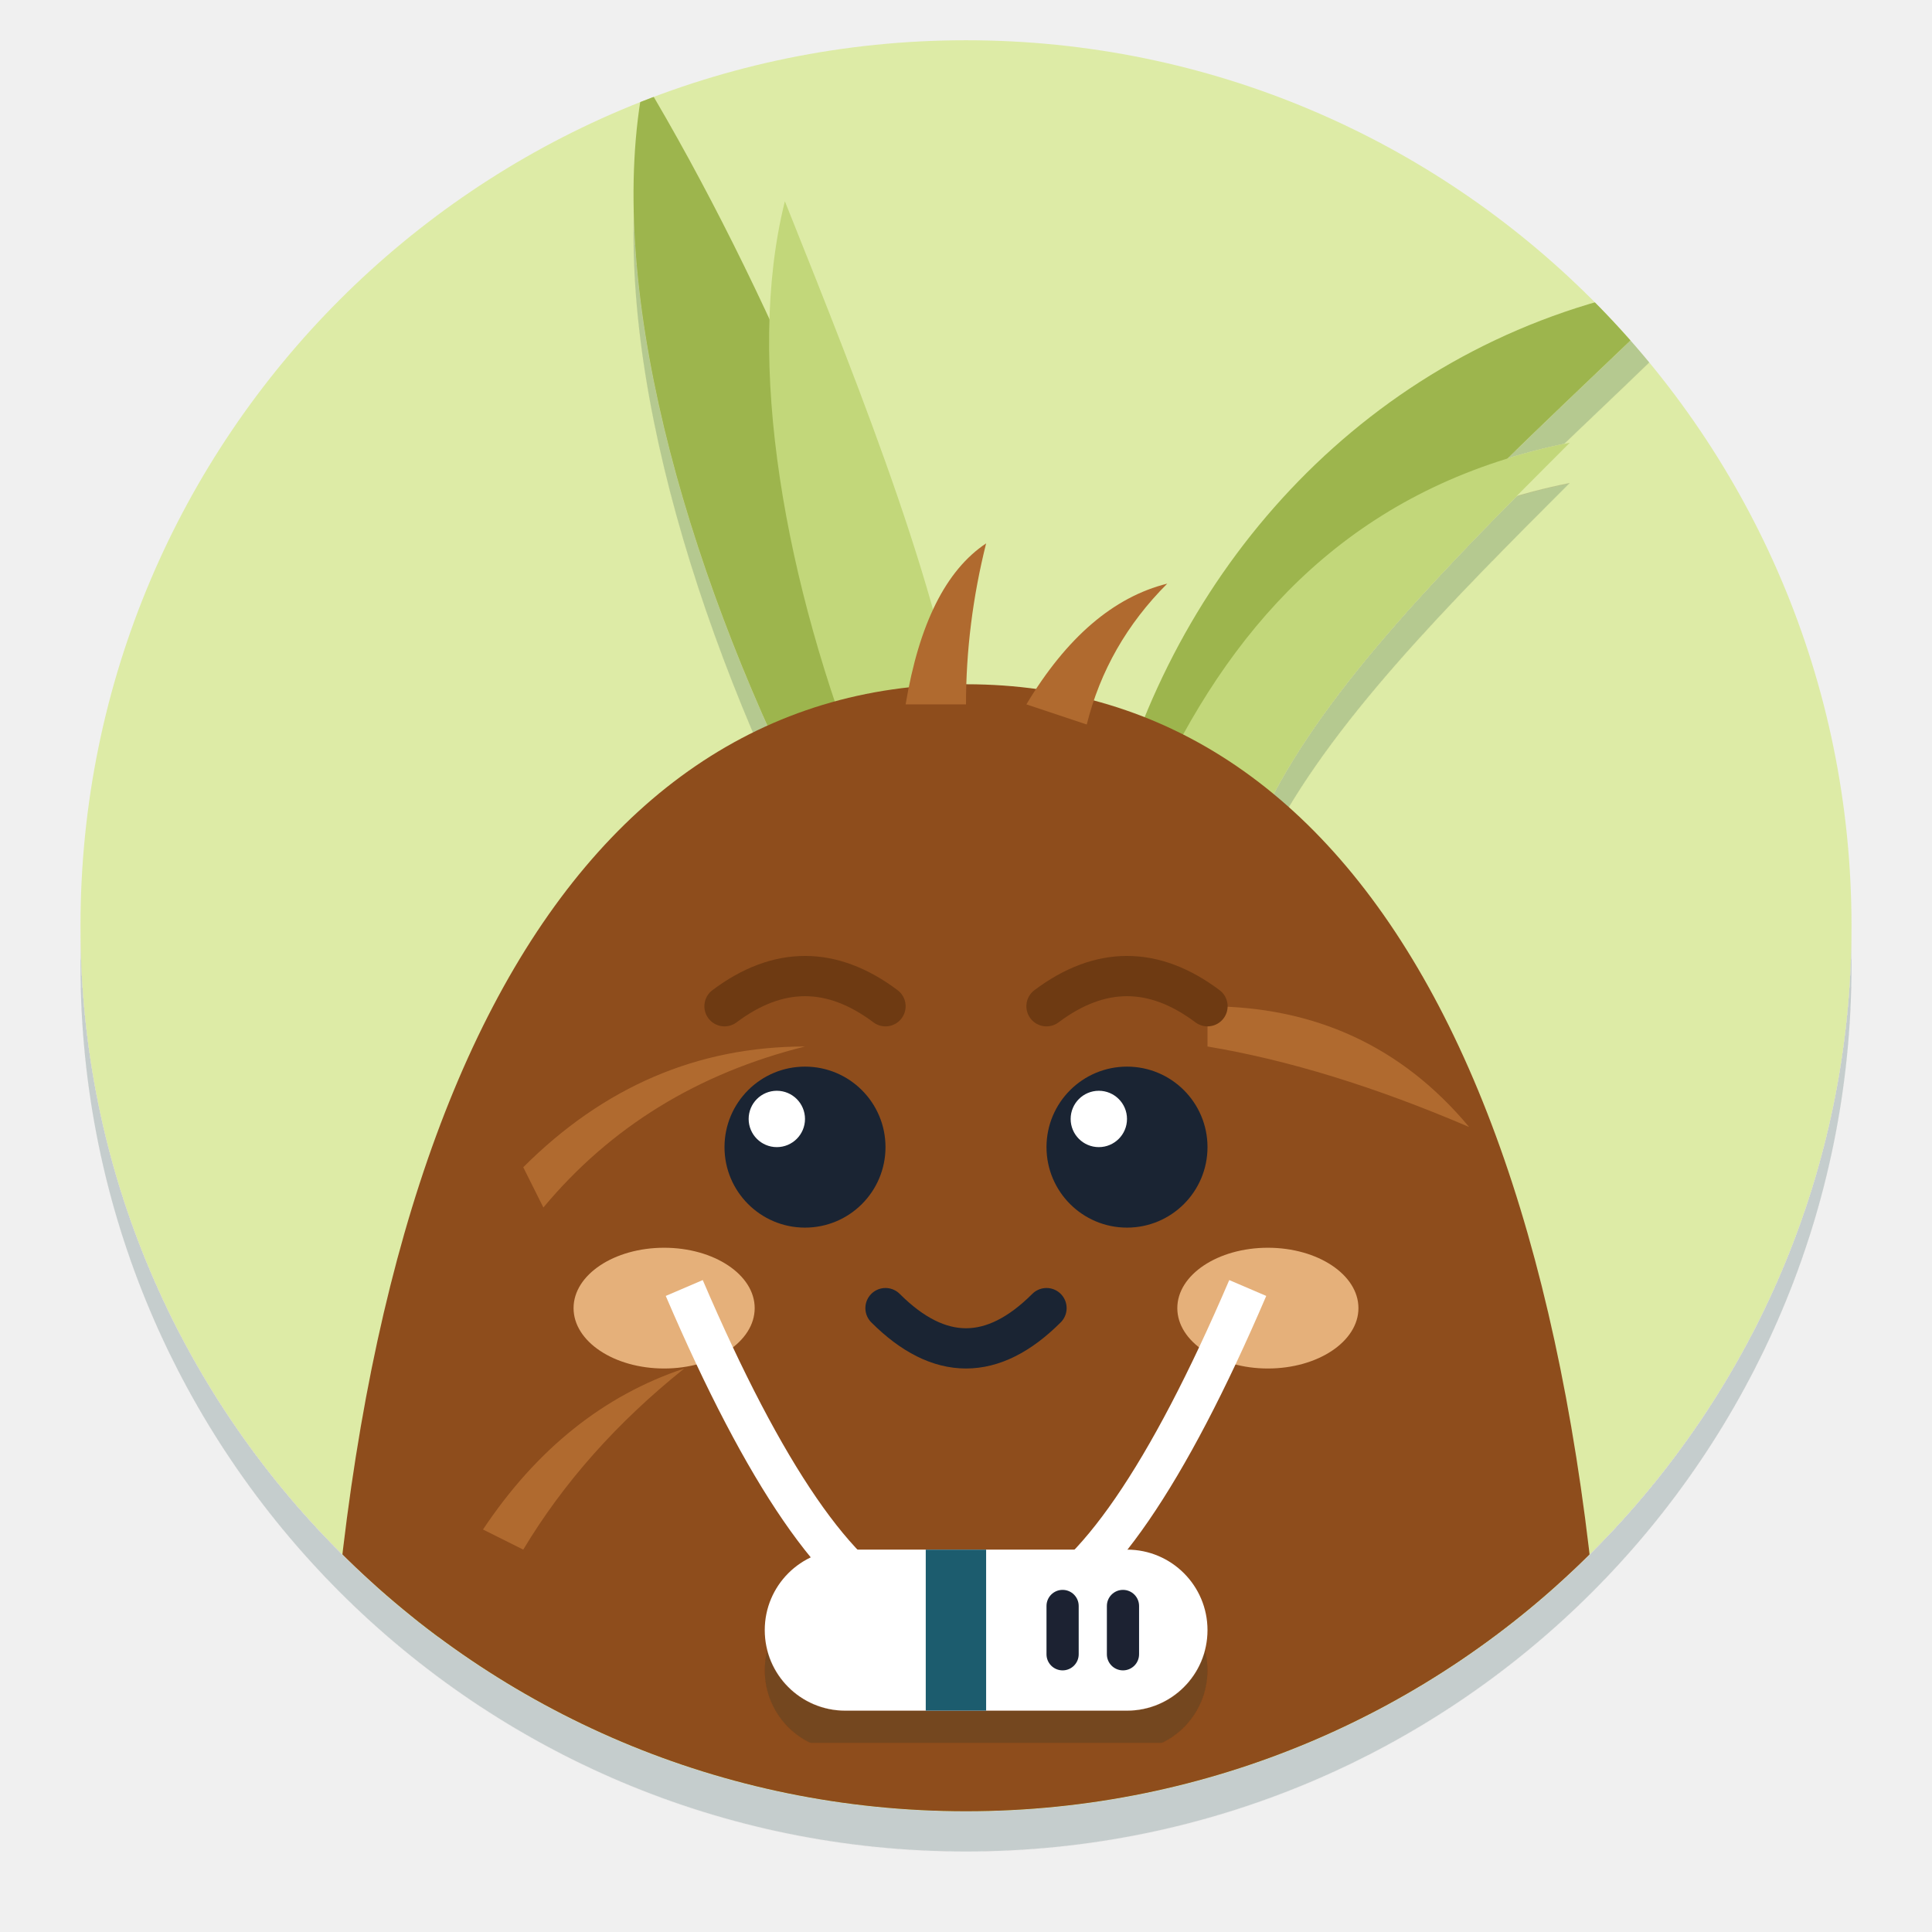
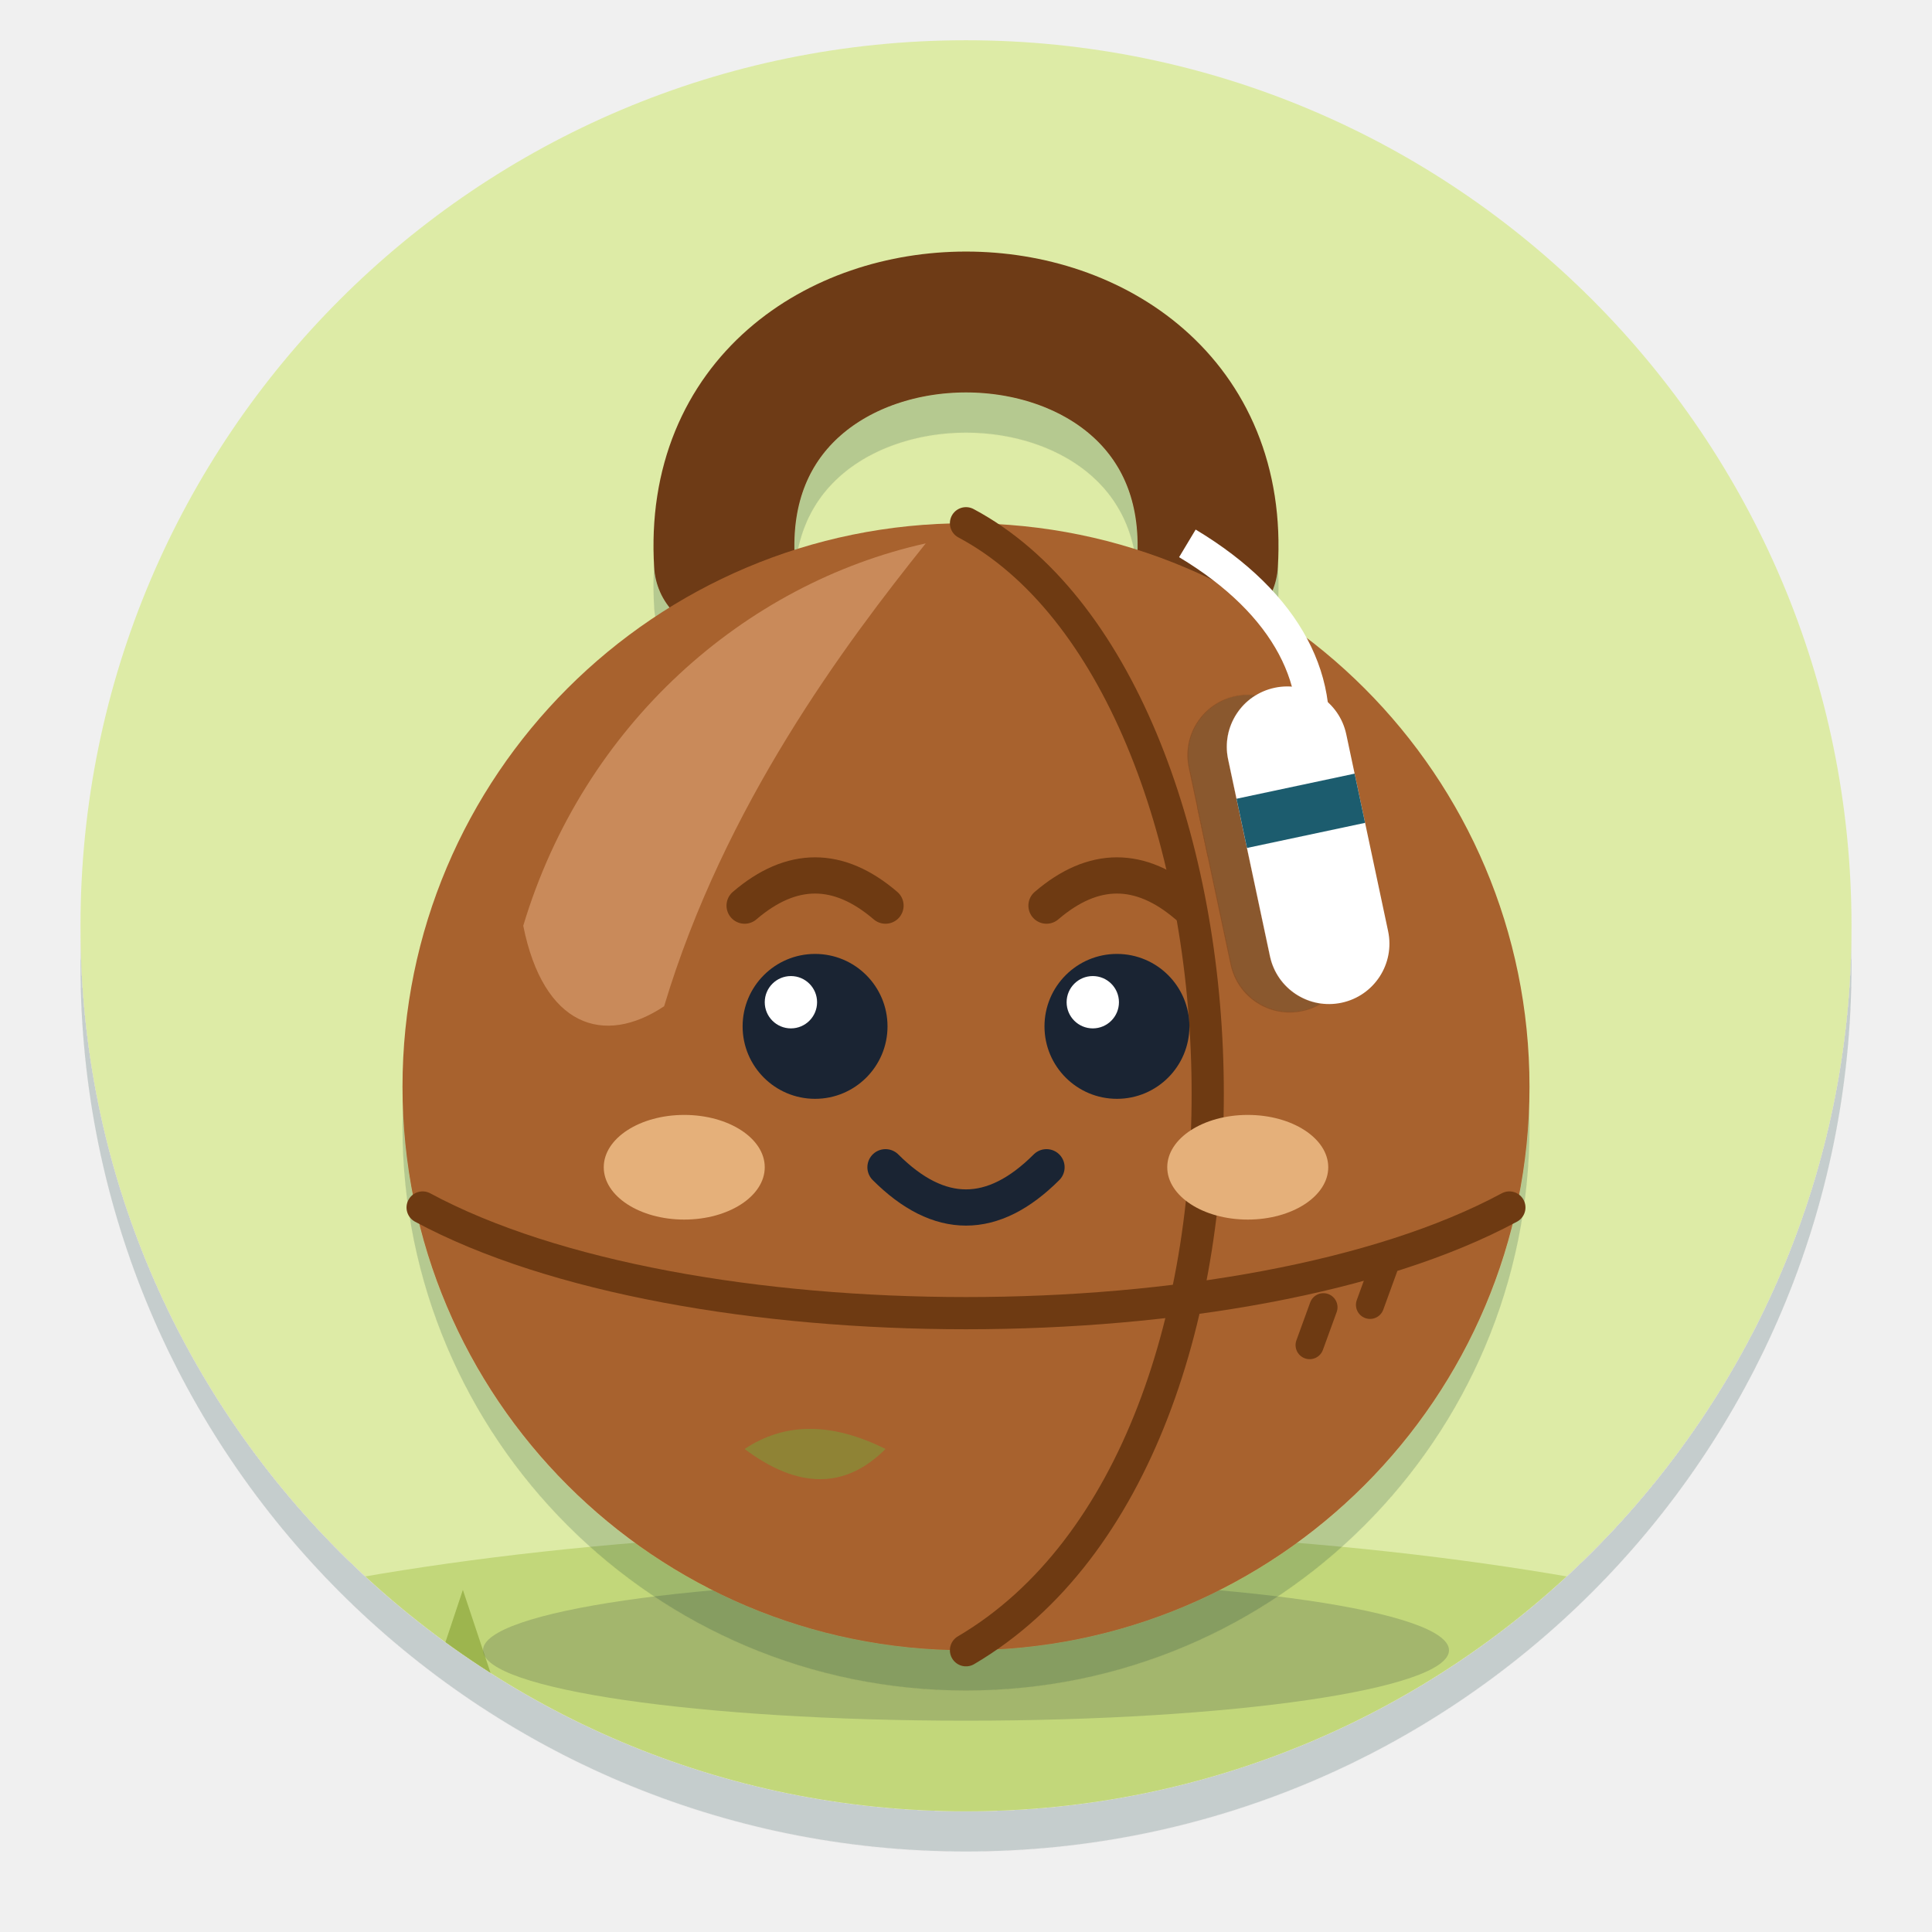
- <svg xmlns="http://www.w3.org/2000/svg" viewBox="0 0 96 96" role="img" aria-label="Tumble's mark: the keeper of Whistle Meadow">
+ <svg xmlns="http://www.w3.org/2000/svg" viewBox="0 0 96 96" role="img" aria-label="Tumble's mark: the herding ball of Whistle Meadow">
  <defs>
-     <filter id="mark-layer" x="-10%" y="-10%" width="120%" height="130%">
+     <filter id="mark-layer" x="-30%" y="-40%" width="160%" height="180%">
      <feFlood flood-color="#1A2433" flood-opacity="0.18" result="ink" />
      <feComposite in="ink" in2="SourceAlpha" operator="in" result="sil" />
      <feOffset in="sil" dy="2" result="drop" />
      <feMerge>
        <feMergeNode in="drop" />
        <feMergeNode in="SourceGraphic" />
      </feMerge>
    </filter>
    <clipPath id="mark-disc">
      <circle cx="48" cy="46" r="44" />
    </clipPath>
  </defs>
  <g filter="url(#mark-layer)">
    <circle cx="48" cy="46" r="44" fill="#DDEBA6" />
  </g>
  <g clip-path="url(#mark-disc)">
-     <ellipse cx="48" cy="92" rx="52" ry="16" fill="#C2D77A" />
-     <path d="M6 84 l4 -12 l3 12 Z M84 84 l4 -13 l3 13 Z M18 88 l3 -9 l3 9 Z" fill="#9DB54E" />
+     <ellipse cx="48" cy="90" rx="54" ry="14" fill="#C2D77A" />
+     <path d="M8 84 l4 -12 l3 12 Z M82 84 l4 -13 l3 13 Z M20 88 l3 -9 l3 9 Z" fill="#9DB54E" />
+     <ellipse cx="48" cy="82" rx="24" ry="3.5" fill="rgba(26,36,51,0.18)" />
    <g filter="url(#mark-layer)">
-       <path d="M40 40 C34 28 30 14 32 4 C38 14 44 28 46 38 Z" fill="#9DB54E" />
-       <path d="M43 39 C39 29 37 18 39 10 C43 20 47 30 48 38 Z" fill="#C2D77A" />
-       <path d="M56 38 C60 26 70 16 84 14 C76 22 66 30 62 40 Z" fill="#9DB54E" />
-       <path d="M58 38 C62 30 68 24 78 22 C72 28 66 34 63 40 Z" fill="#C2D77A" />
+       <path d="M36 28 C35 12 61 12 60 28" fill="none" stroke="#6E3A12" stroke-width="7" stroke-linecap="round" />
    </g>
    <g filter="url(#mark-layer)">
-       <path d="M16 96 C16 56 28 34 48 34 C68 34 80 56 80 96 Z" fill="#8E4E1E" />
+       <circle cx="48" cy="54" r="28" fill="#A8622E" />
    </g>
-     <path d="M45 35 q1 -6 4 -8 q-1 4 -1 8 Z M51 35 q3 -5 7 -6 q-3 3 -4 7 Z" fill="#B06A2F" />
-     <path d="M26 58 q6 -6 14 -6 q-8 2 -13 8 Z M60 50 q8 0 13 6 q-7 -3 -13 -4 Z M24 76 q4 -6 10 -8 q-5 4 -8 9 Z" fill="#B06A2F" />
-     <path d="M36 50 q4 -3 8 0 M52 50 q4 -3 8 0" fill="none" stroke="#6E3A12" stroke-width="2" stroke-linecap="round" />
-     <circle cx="40" cy="57" r="4" fill="#1A2433" />
-     <circle cx="56" cy="57" r="4" fill="#1A2433" />
-     <circle cx="38.6" cy="55.6" r="1.4" fill="#FFFFFF" />
-     <circle cx="54.6" cy="55.6" r="1.4" fill="#FFFFFF" />
-     <ellipse cx="33" cy="65" rx="4.5" ry="3" fill="#E5B07A" />
-     <ellipse cx="63" cy="65" rx="4.5" ry="3" fill="#E5B07A" />
-     <path d="M44 65 Q48 69 52 65" fill="none" stroke="#1A2433" stroke-width="2" stroke-linecap="round" />
-     <path d="M34 64 Q40 78 45 80 M62 64 Q56 78 51 80" fill="none" stroke="#FFFFFF" stroke-width="2" />
-     <g filter="url(#mark-layer)">
-       <rect x="38" y="77" width="22" height="8" rx="4" fill="#FFFFFF" />
-       <rect x="46" y="77" width="3" height="8" fill="#1F5C6E" />
-       <rect x="52" y="79" width="1.6" height="4" rx="0.8" fill="#1A2433" />
-       <rect x="55" y="79" width="1.6" height="4" rx="0.8" fill="#1A2433" />
+     <path d="M26 46 C29 36 37 29 46 27 C42 32 36 40 33 50 C30 52 27 51 26 46 Z" fill="#C98A5A" />
+     <path d="M48 26 C63 34 65 72 48 82" fill="none" stroke="#6E3A12" stroke-width="1.6" stroke-linecap="round" />
+     <path d="M21 60 C34 67 62 67 75 60" fill="none" stroke="#6E3A12" stroke-width="1.6" stroke-linecap="round" />
+     <path d="M37 72 q3 -2 7 0 q-3 3 -7 0 Z" fill="#7E9A3A" opacity="0.6" />
+     <rect x="65" y="64" width="1.4" height="3.4" rx="0.7" fill="#6E3A12" transform="rotate(20 65 65)" />
+     <rect x="68" y="62" width="1.4" height="3.4" rx="0.7" fill="#6E3A12" transform="rotate(20 68 63)" />
+     <path d="M37 45 q3.5 -3 7 0 M52 45 q3.5 -3 7 0" fill="none" stroke="#6E3A12" stroke-width="1.8" stroke-linecap="round" />
+     <circle cx="40.5" cy="51" r="3.6" fill="#1A2433" />
+     <circle cx="55.5" cy="51" r="3.6" fill="#1A2433" />
+     <circle cx="39.3" cy="49.8" r="1.3" fill="#FFFFFF" />
+     <circle cx="54.3" cy="49.8" r="1.3" fill="#FFFFFF" />
+     <ellipse cx="34" cy="58" rx="4" ry="2.6" fill="#E5B07A" />
+     <ellipse cx="62" cy="58" rx="4" ry="2.6" fill="#E5B07A" />
+     <path d="M44 58 Q48 62 52 58" fill="none" stroke="#1A2433" stroke-width="1.8" stroke-linecap="round" />
+     <path d="M59 27 C64 30 66 34 65 38" fill="none" stroke="#FFFFFF" stroke-width="1.6" />
+     <g filter="url(#mark-layer)" transform="rotate(78 65 42)">
+       <rect x="57" y="39" width="16" height="6" rx="3" fill="#FFFFFF" />
+       <rect x="62" y="39" width="2.5" height="6" fill="#1F5C6E" />
    </g>
  </g>
</svg>
